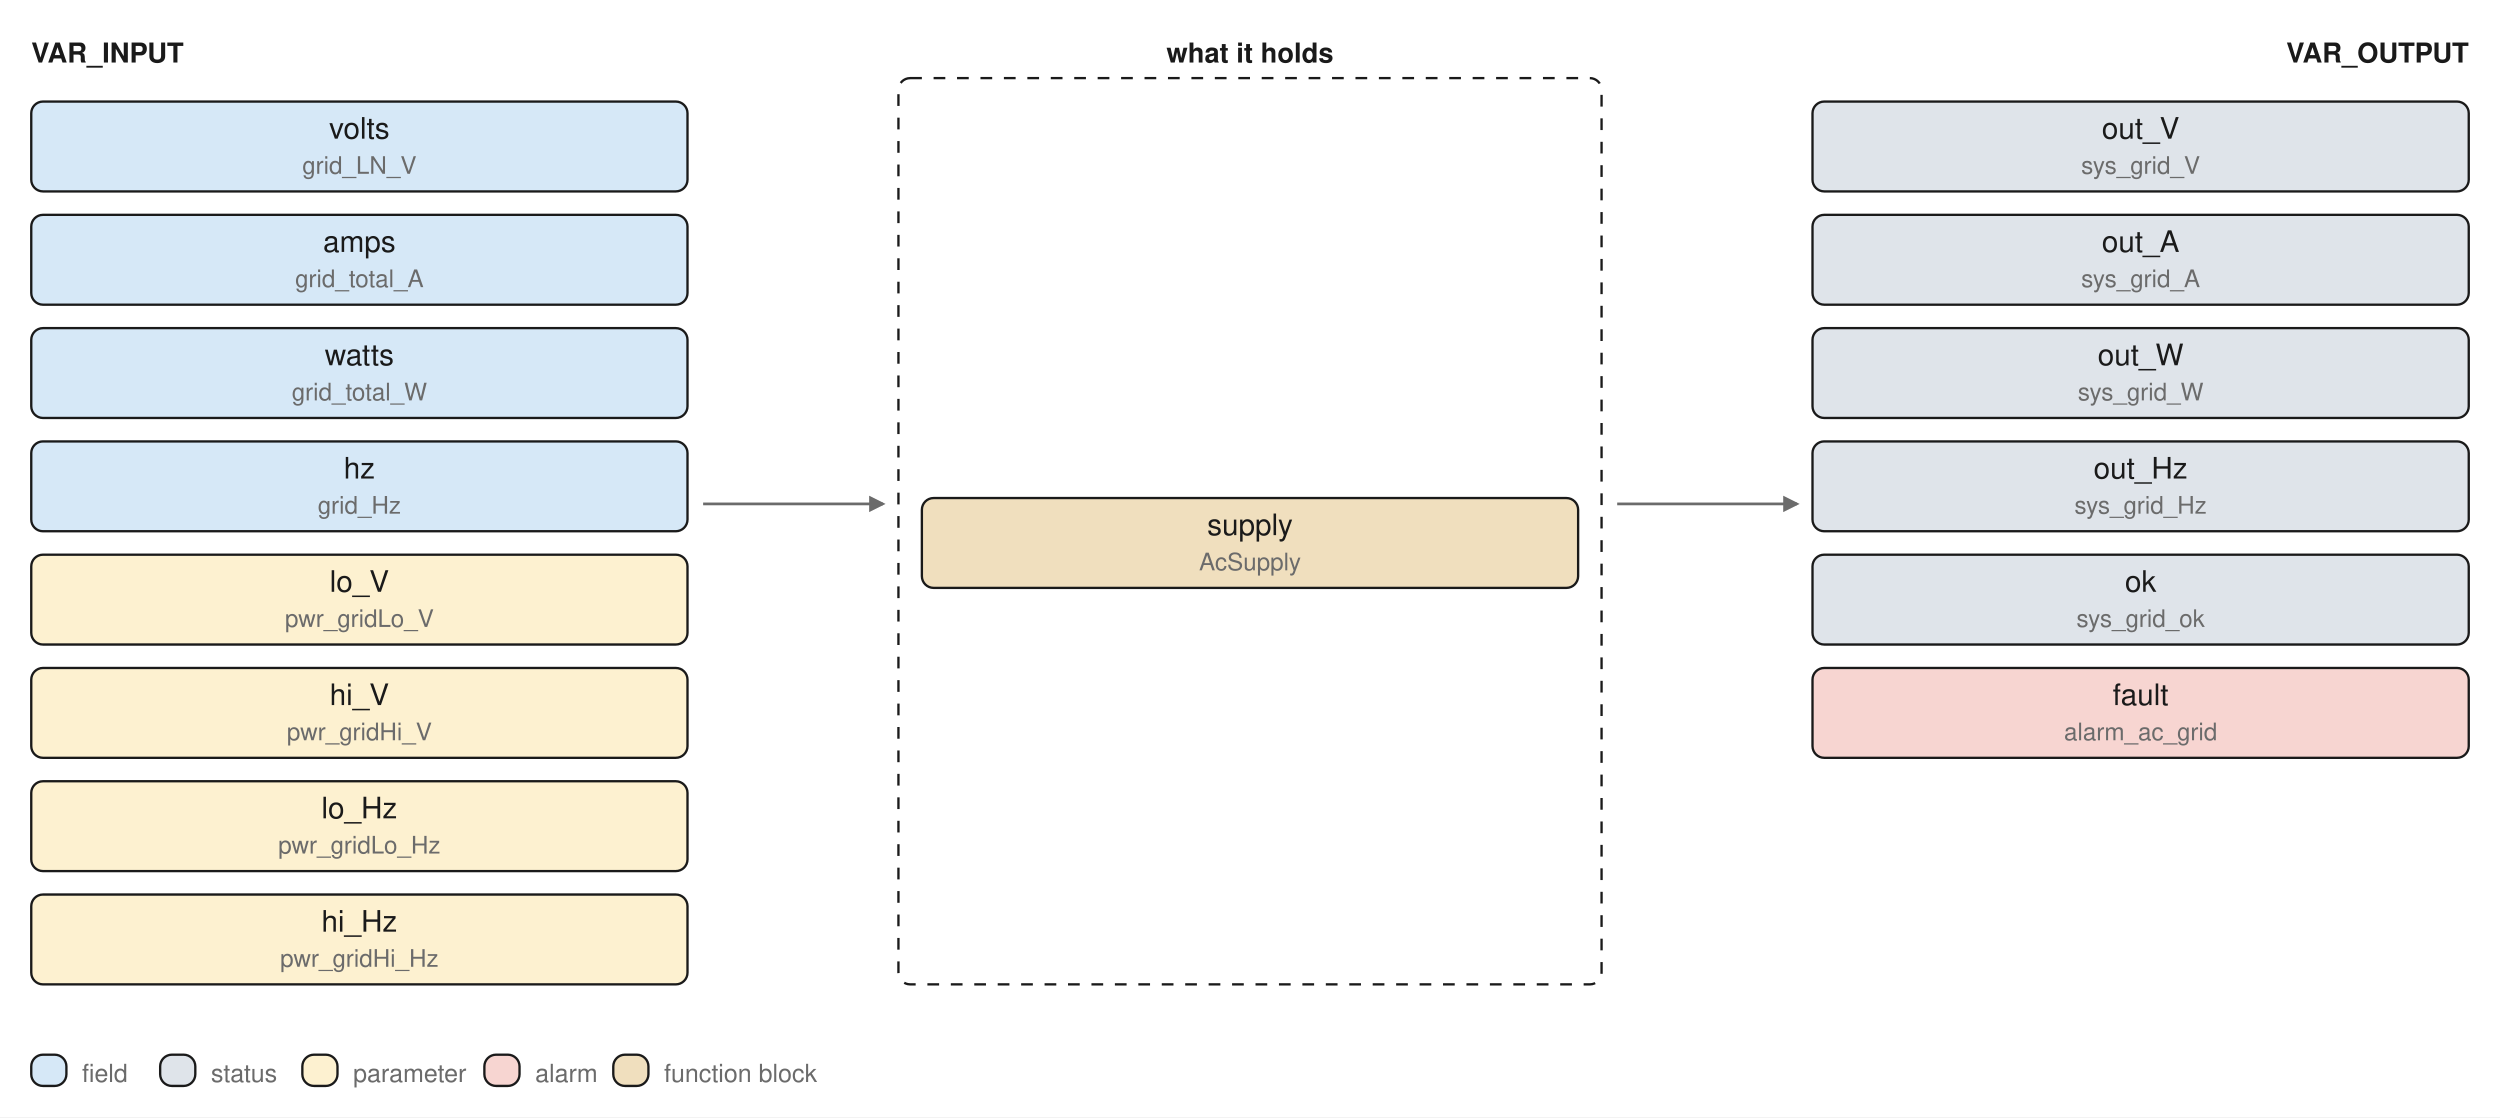
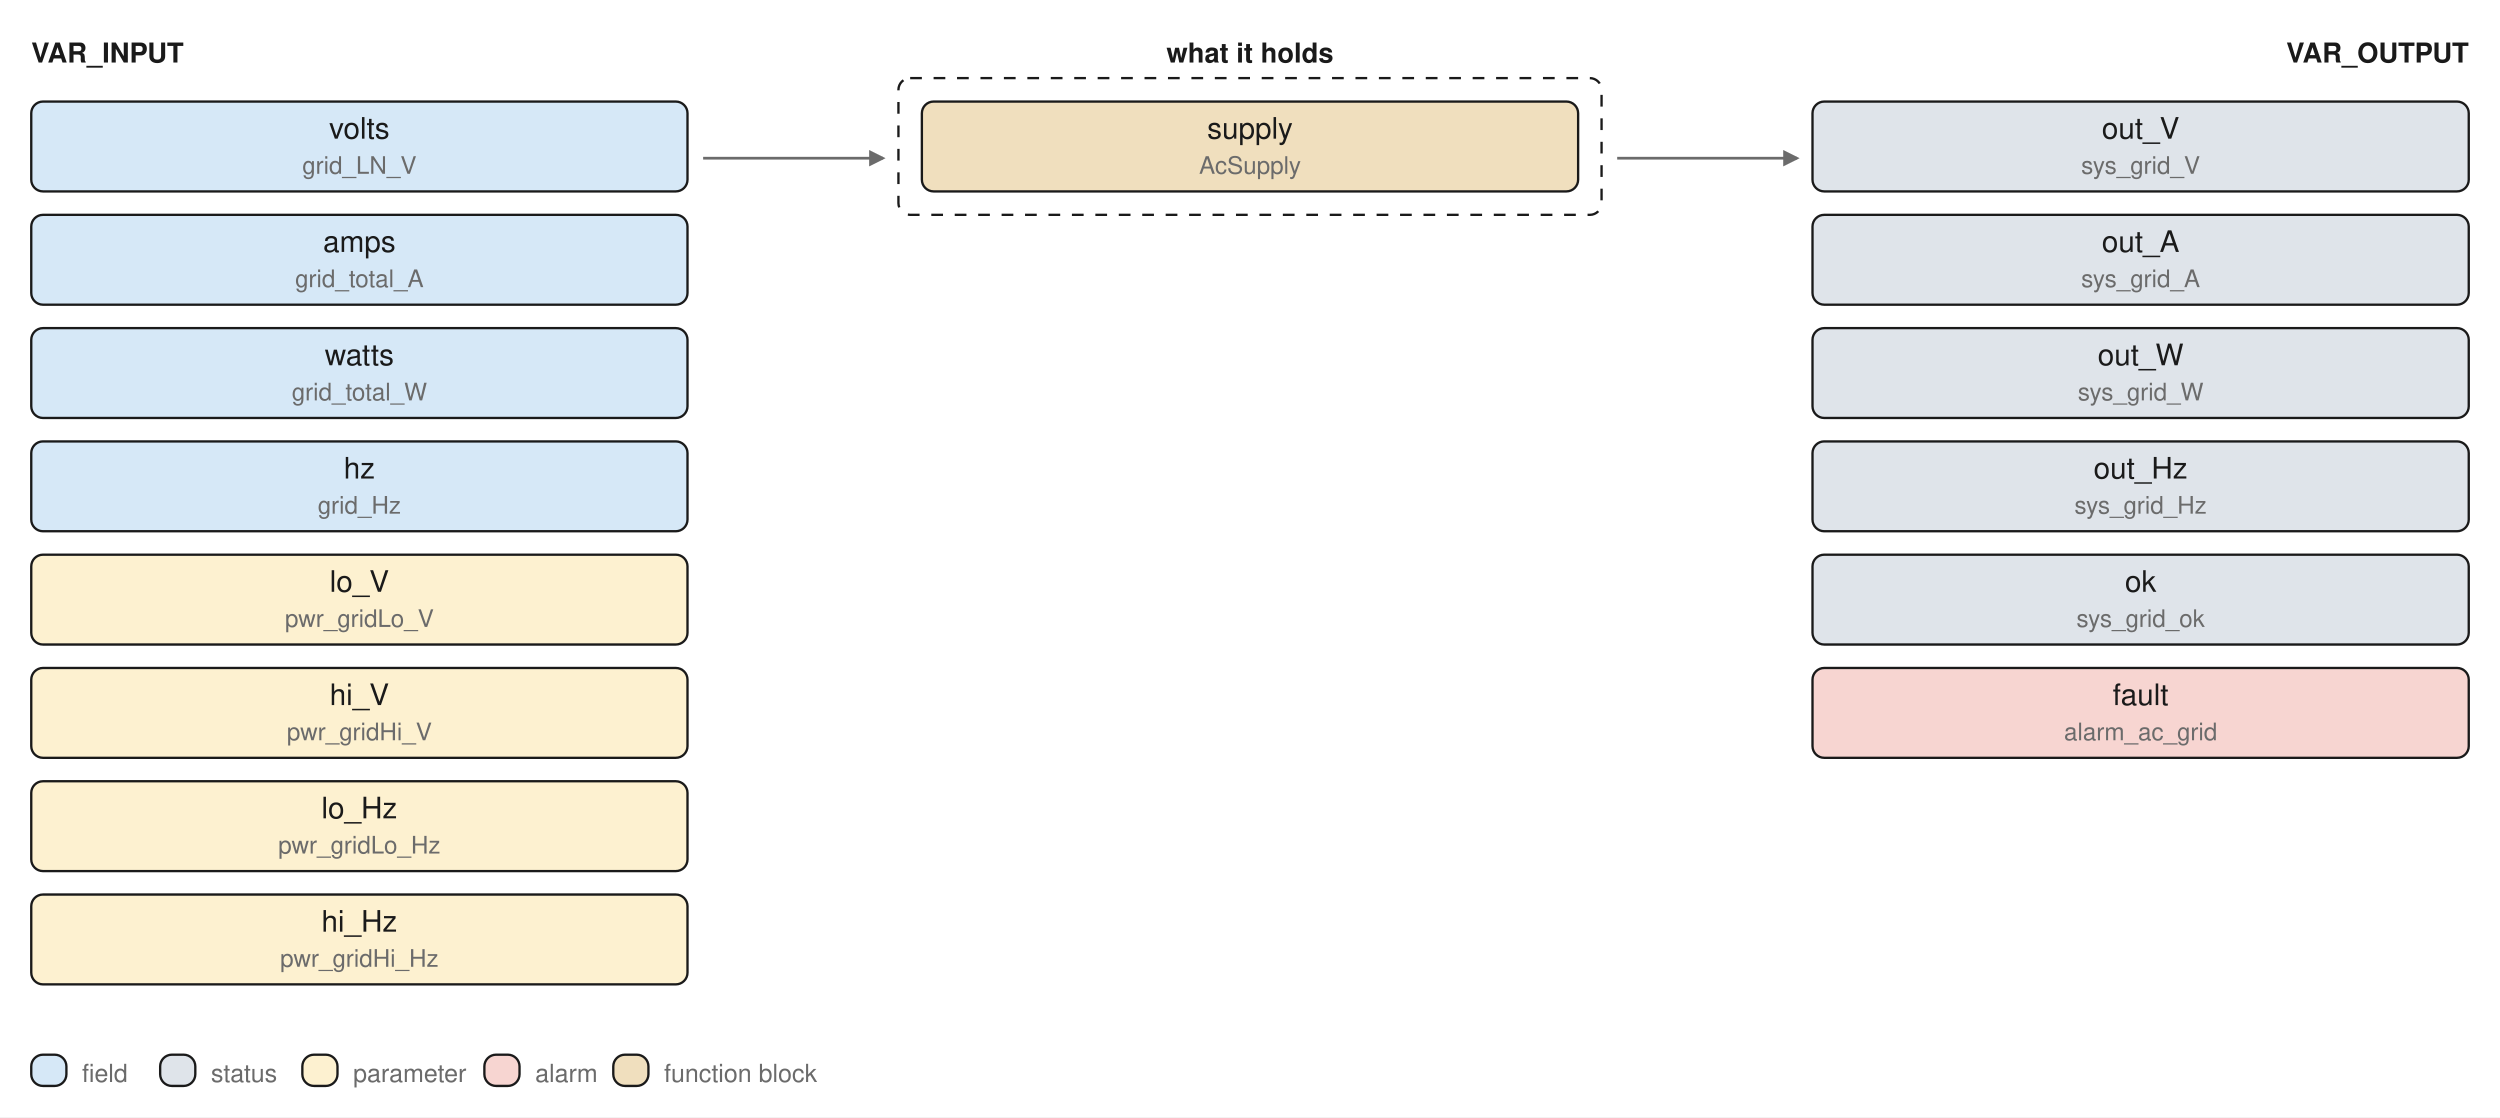
- <svg xmlns="http://www.w3.org/2000/svg" width="640" height="286" viewBox="0 0 640 286" style="max-width:100%;height:auto" content="&lt;mxfile host=&quot;app.diagrams.net&quot; type=&quot;device&quot;&gt;&lt;diagram id=&quot;ac_grid_watch&quot; name=&quot;ac_grid_watch&quot;&gt;&lt;mxGraphModel dx=&quot;640&quot; dy=&quot;286&quot; grid=&quot;0&quot; gridSize=&quot;10&quot; guides=&quot;1&quot; tooltips=&quot;1&quot; connect=&quot;1&quot; arrows=&quot;1&quot; fold=&quot;1&quot; page=&quot;1&quot; pageScale=&quot;1&quot; pageWidth=&quot;640&quot; pageHeight=&quot;286&quot; math=&quot;0&quot; shadow=&quot;0&quot;&gt;&lt;root&gt;&lt;mxCell id=&quot;0&quot;/&gt;&lt;mxCell id=&quot;1&quot; parent=&quot;0&quot;/&gt;&lt;mxCell id=&quot;n2&quot; value=&quot;VAR_INPUT&quot; style=&quot;text;html=1;fontSize=7;fontColor=#1a1a1a;align=left;fontStyle=1&quot; vertex=&quot;1&quot; parent=&quot;1&quot;&gt;&lt;mxGeometry x=&quot;8&quot; y=&quot;9&quot; width=&quot;45&quot; height=&quot;11&quot; as=&quot;geometry&quot;/&gt;&lt;/mxCell&gt;&lt;mxCell id=&quot;n3&quot; value=&quot;what it holds&quot; style=&quot;text;html=1;fontSize=7;fontColor=#1a1a1a;align=center;fontStyle=1&quot; vertex=&quot;1&quot; parent=&quot;1&quot;&gt;&lt;mxGeometry x=&quot;320.0&quot; y=&quot;9&quot; width=&quot;65&quot; height=&quot;11&quot; as=&quot;geometry&quot;/&gt;&lt;/mxCell&gt;&lt;mxCell id=&quot;n4&quot; value=&quot;VAR_OUTPUT&quot; style=&quot;text;html=1;fontSize=7;fontColor=#1a1a1a;align=left;fontStyle=1&quot; vertex=&quot;1&quot; parent=&quot;1&quot;&gt;&lt;mxGeometry x=&quot;632&quot; y=&quot;9&quot; width=&quot;50&quot; height=&quot;11&quot; as=&quot;geometry&quot;/&gt;&lt;/mxCell&gt;&lt;mxCell id=&quot;n5&quot; value=&quot;volts&quot; style=&quot;rounded=1;fillColor=#d6e8f7;strokeColor=#1a1a1a;whiteSpace=wrap;html=1;fontSize=8&quot; vertex=&quot;1&quot; parent=&quot;1&quot;&gt;&lt;mxGeometry x=&quot;8&quot; y=&quot;26&quot; width=&quot;168&quot; height=&quot;23&quot; as=&quot;geometry&quot;/&gt;&lt;/mxCell&gt;&lt;mxCell id=&quot;n6&quot; value=&quot;amps&quot; style=&quot;rounded=1;fillColor=#d6e8f7;strokeColor=#1a1a1a;whiteSpace=wrap;html=1;fontSize=8&quot; vertex=&quot;1&quot; parent=&quot;1&quot;&gt;&lt;mxGeometry x=&quot;8&quot; y=&quot;55&quot; width=&quot;168&quot; height=&quot;23&quot; as=&quot;geometry&quot;/&gt;&lt;/mxCell&gt;&lt;mxCell id=&quot;n7&quot; value=&quot;watts&quot; style=&quot;rounded=1;fillColor=#d6e8f7;strokeColor=#1a1a1a;whiteSpace=wrap;html=1;fontSize=8&quot; vertex=&quot;1&quot; parent=&quot;1&quot;&gt;&lt;mxGeometry x=&quot;8&quot; y=&quot;84&quot; width=&quot;168&quot; height=&quot;23&quot; as=&quot;geometry&quot;/&gt;&lt;/mxCell&gt;&lt;mxCell id=&quot;n8&quot; value=&quot;hz&quot; style=&quot;rounded=1;fillColor=#d6e8f7;strokeColor=#1a1a1a;whiteSpace=wrap;html=1;fontSize=8&quot; vertex=&quot;1&quot; parent=&quot;1&quot;&gt;&lt;mxGeometry x=&quot;8&quot; y=&quot;113&quot; width=&quot;168&quot; height=&quot;23&quot; as=&quot;geometry&quot;/&gt;&lt;/mxCell&gt;&lt;mxCell id=&quot;n9&quot; value=&quot;lo_V&quot; style=&quot;rounded=1;fillColor=#fdf1d0;strokeColor=#1a1a1a;whiteSpace=wrap;html=1;fontSize=8&quot; vertex=&quot;1&quot; parent=&quot;1&quot;&gt;&lt;mxGeometry x=&quot;8&quot; y=&quot;142&quot; width=&quot;168&quot; height=&quot;23&quot; as=&quot;geometry&quot;/&gt;&lt;/mxCell&gt;&lt;mxCell id=&quot;n10&quot; value=&quot;hi_V&quot; style=&quot;rounded=1;fillColor=#fdf1d0;strokeColor=#1a1a1a;whiteSpace=wrap;html=1;fontSize=8&quot; vertex=&quot;1&quot; parent=&quot;1&quot;&gt;&lt;mxGeometry x=&quot;8&quot; y=&quot;171&quot; width=&quot;168&quot; height=&quot;23&quot; as=&quot;geometry&quot;/&gt;&lt;/mxCell&gt;&lt;mxCell id=&quot;n11&quot; value=&quot;lo_Hz&quot; style=&quot;rounded=1;fillColor=#fdf1d0;strokeColor=#1a1a1a;whiteSpace=wrap;html=1;fontSize=8&quot; vertex=&quot;1&quot; parent=&quot;1&quot;&gt;&lt;mxGeometry x=&quot;8&quot; y=&quot;200&quot; width=&quot;168&quot; height=&quot;23&quot; as=&quot;geometry&quot;/&gt;&lt;/mxCell&gt;&lt;mxCell id=&quot;n12&quot; value=&quot;hi_Hz&quot; style=&quot;rounded=1;fillColor=#fdf1d0;strokeColor=#1a1a1a;whiteSpace=wrap;html=1;fontSize=8&quot; vertex=&quot;1&quot; parent=&quot;1&quot;&gt;&lt;mxGeometry x=&quot;8&quot; y=&quot;229&quot; width=&quot;168&quot; height=&quot;23&quot; as=&quot;geometry&quot;/&gt;&lt;/mxCell&gt;&lt;mxCell id=&quot;n13&quot; value=&quot;out_V&quot; style=&quot;rounded=1;fillColor=#dfe4ea;strokeColor=#1a1a1a;whiteSpace=wrap;html=1;fontSize=8&quot; vertex=&quot;1&quot; parent=&quot;1&quot;&gt;&lt;mxGeometry x=&quot;464&quot; y=&quot;26&quot; width=&quot;168&quot; height=&quot;23&quot; as=&quot;geometry&quot;/&gt;&lt;/mxCell&gt;&lt;mxCell id=&quot;n14&quot; value=&quot;out_A&quot; style=&quot;rounded=1;fillColor=#dfe4ea;strokeColor=#1a1a1a;whiteSpace=wrap;html=1;fontSize=8&quot; vertex=&quot;1&quot; parent=&quot;1&quot;&gt;&lt;mxGeometry x=&quot;464&quot; y=&quot;55&quot; width=&quot;168&quot; height=&quot;23&quot; as=&quot;geometry&quot;/&gt;&lt;/mxCell&gt;&lt;mxCell id=&quot;n15&quot; value=&quot;out_W&quot; style=&quot;rounded=1;fillColor=#dfe4ea;strokeColor=#1a1a1a;whiteSpace=wrap;html=1;fontSize=8&quot; vertex=&quot;1&quot; parent=&quot;1&quot;&gt;&lt;mxGeometry x=&quot;464&quot; y=&quot;84&quot; width=&quot;168&quot; height=&quot;23&quot; as=&quot;geometry&quot;/&gt;&lt;/mxCell&gt;&lt;mxCell id=&quot;n16&quot; value=&quot;out_Hz&quot; style=&quot;rounded=1;fillColor=#dfe4ea;strokeColor=#1a1a1a;whiteSpace=wrap;html=1;fontSize=8&quot; vertex=&quot;1&quot; parent=&quot;1&quot;&gt;&lt;mxGeometry x=&quot;464&quot; y=&quot;113&quot; width=&quot;168&quot; height=&quot;23&quot; as=&quot;geometry&quot;/&gt;&lt;/mxCell&gt;&lt;mxCell id=&quot;n17&quot; value=&quot;ok&quot; style=&quot;rounded=1;fillColor=#dfe4ea;strokeColor=#1a1a1a;whiteSpace=wrap;html=1;fontSize=8&quot; vertex=&quot;1&quot; parent=&quot;1&quot;&gt;&lt;mxGeometry x=&quot;464&quot; y=&quot;142&quot; width=&quot;168&quot; height=&quot;23&quot; as=&quot;geometry&quot;/&gt;&lt;/mxCell&gt;&lt;mxCell id=&quot;n18&quot; value=&quot;fault&quot; style=&quot;rounded=1;fillColor=#f7d5d1;strokeColor=#1a1a1a;whiteSpace=wrap;html=1;fontSize=8&quot; vertex=&quot;1&quot; parent=&quot;1&quot;&gt;&lt;mxGeometry x=&quot;464&quot; y=&quot;171&quot; width=&quot;168&quot; height=&quot;23&quot; as=&quot;geometry&quot;/&gt;&lt;/mxCell&gt;&lt;mxCell id=&quot;n19&quot; value=&quot;&quot; style=&quot;rounded=1;fillColor=#ffffff;strokeColor=#1a1a1a;whiteSpace=wrap;html=1;fontSize=8;dashed=1&quot; vertex=&quot;1&quot; parent=&quot;1&quot;&gt;&lt;mxGeometry x=&quot;230&quot; y=&quot;20&quot; width=&quot;180&quot; height=&quot;232&quot; as=&quot;geometry&quot;/&gt;&lt;/mxCell&gt;&lt;mxCell id=&quot;n20&quot; value=&quot;supply&quot; style=&quot;rounded=1;fillColor=#f0dfbe;strokeColor=#1a1a1a;whiteSpace=wrap;html=1;fontSize=8&quot; vertex=&quot;1&quot; parent=&quot;1&quot;&gt;&lt;mxGeometry x=&quot;236&quot; y=&quot;127.5&quot; width=&quot;168&quot; height=&quot;23&quot; as=&quot;geometry&quot;/&gt;&lt;/mxCell&gt;&lt;mxCell id=&quot;e21&quot; value=&quot;&quot; style=&quot;edgeStyle=none;html=1;strokeColor=#6b6b6b;endArrow=block&quot; edge=&quot;1&quot; parent=&quot;1&quot;&gt;&lt;mxGeometry relative=&quot;1&quot; as=&quot;geometry&quot;&gt;&lt;mxPoint x=&quot;180&quot; y=&quot;129.0&quot; as=&quot;sourcePoint&quot;/&gt;&lt;mxPoint x=&quot;226&quot; y=&quot;129.0&quot; as=&quot;targetPoint&quot;/&gt;&lt;/mxGeometry&gt;&lt;/mxCell&gt;&lt;mxCell id=&quot;e22&quot; value=&quot;&quot; style=&quot;edgeStyle=none;html=1;strokeColor=#6b6b6b;endArrow=block&quot; edge=&quot;1&quot; parent=&quot;1&quot;&gt;&lt;mxGeometry relative=&quot;1&quot; as=&quot;geometry&quot;&gt;&lt;mxPoint x=&quot;414&quot; y=&quot;129.0&quot; as=&quot;sourcePoint&quot;/&gt;&lt;mxPoint x=&quot;460&quot; y=&quot;129.0&quot; as=&quot;targetPoint&quot;/&gt;&lt;/mxGeometry&gt;&lt;/mxCell&gt;&lt;mxCell id=&quot;n23&quot; value=&quot;&quot; style=&quot;rounded=1;fillColor=#d6e8f7;strokeColor=#1a1a1a;whiteSpace=wrap;html=1;fontSize=8&quot; vertex=&quot;1&quot; parent=&quot;1&quot;&gt;&lt;mxGeometry x=&quot;8&quot; y=&quot;270&quot; width=&quot;9&quot; height=&quot;8&quot; as=&quot;geometry&quot;/&gt;&lt;/mxCell&gt;&lt;mxCell id=&quot;n24&quot; value=&quot;field&quot; style=&quot;text;html=1;fontSize=6;fontColor=#6b6b6b;align=left&quot; vertex=&quot;1&quot; parent=&quot;1&quot;&gt;&lt;mxGeometry x=&quot;21&quot; y=&quot;270.6&quot; width=&quot;40&quot; height=&quot;10.4&quot; as=&quot;geometry&quot;/&gt;&lt;/mxCell&gt;&lt;mxCell id=&quot;n25&quot; value=&quot;&quot; style=&quot;rounded=1;fillColor=#dfe4ea;strokeColor=#1a1a1a;whiteSpace=wrap;html=1;fontSize=8&quot; vertex=&quot;1&quot; parent=&quot;1&quot;&gt;&lt;mxGeometry x=&quot;41.0&quot; y=&quot;270&quot; width=&quot;9&quot; height=&quot;8&quot; as=&quot;geometry&quot;/&gt;&lt;/mxCell&gt;&lt;mxCell id=&quot;n26&quot; value=&quot;status&quot; style=&quot;text;html=1;fontSize=6;fontColor=#6b6b6b;align=left&quot; vertex=&quot;1&quot; parent=&quot;1&quot;&gt;&lt;mxGeometry x=&quot;54.0&quot; y=&quot;270.6&quot; width=&quot;40&quot; height=&quot;10.4&quot; as=&quot;geometry&quot;/&gt;&lt;/mxCell&gt;&lt;mxCell id=&quot;n27&quot; value=&quot;&quot; style=&quot;rounded=1;fillColor=#fdf1d0;strokeColor=#1a1a1a;whiteSpace=wrap;html=1;fontSize=8&quot; vertex=&quot;1&quot; parent=&quot;1&quot;&gt;&lt;mxGeometry x=&quot;77.4&quot; y=&quot;270&quot; width=&quot;9&quot; height=&quot;8&quot; as=&quot;geometry&quot;/&gt;&lt;/mxCell&gt;&lt;mxCell id=&quot;n28&quot; value=&quot;parameter&quot; style=&quot;text;html=1;fontSize=6;fontColor=#6b6b6b;align=left&quot; vertex=&quot;1&quot; parent=&quot;1&quot;&gt;&lt;mxGeometry x=&quot;90.4&quot; y=&quot;270.6&quot; width=&quot;45&quot; height=&quot;10.4&quot; as=&quot;geometry&quot;/&gt;&lt;/mxCell&gt;&lt;mxCell id=&quot;n29&quot; value=&quot;&quot; style=&quot;rounded=1;fillColor=#f7d5d1;strokeColor=#1a1a1a;whiteSpace=wrap;html=1;fontSize=8&quot; vertex=&quot;1&quot; parent=&quot;1&quot;&gt;&lt;mxGeometry x=&quot;124.0&quot; y=&quot;270&quot; width=&quot;9&quot; height=&quot;8&quot; as=&quot;geometry&quot;/&gt;&lt;/mxCell&gt;&lt;mxCell id=&quot;n30&quot; value=&quot;alarm&quot; style=&quot;text;html=1;fontSize=6;fontColor=#6b6b6b;align=left&quot; vertex=&quot;1&quot; parent=&quot;1&quot;&gt;&lt;mxGeometry x=&quot;137.0&quot; y=&quot;270.6&quot; width=&quot;40&quot; height=&quot;10.4&quot; as=&quot;geometry&quot;/&gt;&lt;/mxCell&gt;&lt;mxCell id=&quot;n31&quot; value=&quot;&quot; style=&quot;rounded=1;fillColor=#f0dfbe;strokeColor=#1a1a1a;whiteSpace=wrap;html=1;fontSize=8&quot; vertex=&quot;1&quot; parent=&quot;1&quot;&gt;&lt;mxGeometry x=&quot;157.0&quot; y=&quot;270&quot; width=&quot;9&quot; height=&quot;8&quot; as=&quot;geometry&quot;/&gt;&lt;/mxCell&gt;&lt;mxCell id=&quot;n32&quot; value=&quot;function block&quot; style=&quot;text;html=1;fontSize=6;fontColor=#6b6b6b;align=left&quot; vertex=&quot;1&quot; parent=&quot;1&quot;&gt;&lt;mxGeometry x=&quot;170.0&quot; y=&quot;270.6&quot; width=&quot;70&quot; height=&quot;10.4&quot; as=&quot;geometry&quot;/&gt;&lt;/mxCell&gt;&lt;/root&gt;&lt;/mxGraphModel&gt;&lt;/diagram&gt;&lt;/mxfile&gt;">
+ <svg xmlns="http://www.w3.org/2000/svg" width="640" height="286" viewBox="0 0 640 286" style="max-width:100%;height:auto" content="&lt;mxfile host=&quot;app.diagrams.net&quot; type=&quot;device&quot;&gt;&lt;diagram id=&quot;ac_grid_watch&quot; name=&quot;ac_grid_watch&quot;&gt;&lt;mxGraphModel dx=&quot;640&quot; dy=&quot;286&quot; grid=&quot;0&quot; gridSize=&quot;10&quot; guides=&quot;1&quot; tooltips=&quot;1&quot; connect=&quot;1&quot; arrows=&quot;1&quot; fold=&quot;1&quot; page=&quot;1&quot; pageScale=&quot;1&quot; pageWidth=&quot;640&quot; pageHeight=&quot;286&quot; math=&quot;0&quot; shadow=&quot;0&quot;&gt;&lt;root&gt;&lt;mxCell id=&quot;0&quot;/&gt;&lt;mxCell id=&quot;1&quot; parent=&quot;0&quot;/&gt;&lt;mxCell id=&quot;n2&quot; value=&quot;VAR_INPUT&quot; style=&quot;text;html=1;fontSize=7;fontColor=#1a1a1a;align=left;fontStyle=1&quot; vertex=&quot;1&quot; parent=&quot;1&quot;&gt;&lt;mxGeometry x=&quot;8&quot; y=&quot;9&quot; width=&quot;45&quot; height=&quot;11&quot; as=&quot;geometry&quot;/&gt;&lt;/mxCell&gt;&lt;mxCell id=&quot;n3&quot; value=&quot;what it holds&quot; style=&quot;text;html=1;fontSize=7;fontColor=#1a1a1a;align=center;fontStyle=1&quot; vertex=&quot;1&quot; parent=&quot;1&quot;&gt;&lt;mxGeometry x=&quot;320.0&quot; y=&quot;9&quot; width=&quot;65&quot; height=&quot;11&quot; as=&quot;geometry&quot;/&gt;&lt;/mxCell&gt;&lt;mxCell id=&quot;n4&quot; value=&quot;VAR_OUTPUT&quot; style=&quot;text;html=1;fontSize=7;fontColor=#1a1a1a;align=left;fontStyle=1&quot; vertex=&quot;1&quot; parent=&quot;1&quot;&gt;&lt;mxGeometry x=&quot;632&quot; y=&quot;9&quot; width=&quot;50&quot; height=&quot;11&quot; as=&quot;geometry&quot;/&gt;&lt;/mxCell&gt;&lt;mxCell id=&quot;n5&quot; value=&quot;volts&quot; style=&quot;rounded=1;fillColor=#d6e8f7;strokeColor=#1a1a1a;whiteSpace=wrap;html=1;fontSize=8&quot; vertex=&quot;1&quot; parent=&quot;1&quot;&gt;&lt;mxGeometry x=&quot;8&quot; y=&quot;26&quot; width=&quot;168&quot; height=&quot;23&quot; as=&quot;geometry&quot;/&gt;&lt;/mxCell&gt;&lt;mxCell id=&quot;n6&quot; value=&quot;amps&quot; style=&quot;rounded=1;fillColor=#d6e8f7;strokeColor=#1a1a1a;whiteSpace=wrap;html=1;fontSize=8&quot; vertex=&quot;1&quot; parent=&quot;1&quot;&gt;&lt;mxGeometry x=&quot;8&quot; y=&quot;55&quot; width=&quot;168&quot; height=&quot;23&quot; as=&quot;geometry&quot;/&gt;&lt;/mxCell&gt;&lt;mxCell id=&quot;n7&quot; value=&quot;watts&quot; style=&quot;rounded=1;fillColor=#d6e8f7;strokeColor=#1a1a1a;whiteSpace=wrap;html=1;fontSize=8&quot; vertex=&quot;1&quot; parent=&quot;1&quot;&gt;&lt;mxGeometry x=&quot;8&quot; y=&quot;84&quot; width=&quot;168&quot; height=&quot;23&quot; as=&quot;geometry&quot;/&gt;&lt;/mxCell&gt;&lt;mxCell id=&quot;n8&quot; value=&quot;hz&quot; style=&quot;rounded=1;fillColor=#d6e8f7;strokeColor=#1a1a1a;whiteSpace=wrap;html=1;fontSize=8&quot; vertex=&quot;1&quot; parent=&quot;1&quot;&gt;&lt;mxGeometry x=&quot;8&quot; y=&quot;113&quot; width=&quot;168&quot; height=&quot;23&quot; as=&quot;geometry&quot;/&gt;&lt;/mxCell&gt;&lt;mxCell id=&quot;n9&quot; value=&quot;lo_V&quot; style=&quot;rounded=1;fillColor=#fdf1d0;strokeColor=#1a1a1a;whiteSpace=wrap;html=1;fontSize=8&quot; vertex=&quot;1&quot; parent=&quot;1&quot;&gt;&lt;mxGeometry x=&quot;8&quot; y=&quot;142&quot; width=&quot;168&quot; height=&quot;23&quot; as=&quot;geometry&quot;/&gt;&lt;/mxCell&gt;&lt;mxCell id=&quot;n10&quot; value=&quot;hi_V&quot; style=&quot;rounded=1;fillColor=#fdf1d0;strokeColor=#1a1a1a;whiteSpace=wrap;html=1;fontSize=8&quot; vertex=&quot;1&quot; parent=&quot;1&quot;&gt;&lt;mxGeometry x=&quot;8&quot; y=&quot;171&quot; width=&quot;168&quot; height=&quot;23&quot; as=&quot;geometry&quot;/&gt;&lt;/mxCell&gt;&lt;mxCell id=&quot;n11&quot; value=&quot;lo_Hz&quot; style=&quot;rounded=1;fillColor=#fdf1d0;strokeColor=#1a1a1a;whiteSpace=wrap;html=1;fontSize=8&quot; vertex=&quot;1&quot; parent=&quot;1&quot;&gt;&lt;mxGeometry x=&quot;8&quot; y=&quot;200&quot; width=&quot;168&quot; height=&quot;23&quot; as=&quot;geometry&quot;/&gt;&lt;/mxCell&gt;&lt;mxCell id=&quot;n12&quot; value=&quot;hi_Hz&quot; style=&quot;rounded=1;fillColor=#fdf1d0;strokeColor=#1a1a1a;whiteSpace=wrap;html=1;fontSize=8&quot; vertex=&quot;1&quot; parent=&quot;1&quot;&gt;&lt;mxGeometry x=&quot;8&quot; y=&quot;229&quot; width=&quot;168&quot; height=&quot;23&quot; as=&quot;geometry&quot;/&gt;&lt;/mxCell&gt;&lt;mxCell id=&quot;n13&quot; value=&quot;out_V&quot; style=&quot;rounded=1;fillColor=#dfe4ea;strokeColor=#1a1a1a;whiteSpace=wrap;html=1;fontSize=8&quot; vertex=&quot;1&quot; parent=&quot;1&quot;&gt;&lt;mxGeometry x=&quot;464&quot; y=&quot;26&quot; width=&quot;168&quot; height=&quot;23&quot; as=&quot;geometry&quot;/&gt;&lt;/mxCell&gt;&lt;mxCell id=&quot;n14&quot; value=&quot;out_A&quot; style=&quot;rounded=1;fillColor=#dfe4ea;strokeColor=#1a1a1a;whiteSpace=wrap;html=1;fontSize=8&quot; vertex=&quot;1&quot; parent=&quot;1&quot;&gt;&lt;mxGeometry x=&quot;464&quot; y=&quot;55&quot; width=&quot;168&quot; height=&quot;23&quot; as=&quot;geometry&quot;/&gt;&lt;/mxCell&gt;&lt;mxCell id=&quot;n15&quot; value=&quot;out_W&quot; style=&quot;rounded=1;fillColor=#dfe4ea;strokeColor=#1a1a1a;whiteSpace=wrap;html=1;fontSize=8&quot; vertex=&quot;1&quot; parent=&quot;1&quot;&gt;&lt;mxGeometry x=&quot;464&quot; y=&quot;84&quot; width=&quot;168&quot; height=&quot;23&quot; as=&quot;geometry&quot;/&gt;&lt;/mxCell&gt;&lt;mxCell id=&quot;n16&quot; value=&quot;out_Hz&quot; style=&quot;rounded=1;fillColor=#dfe4ea;strokeColor=#1a1a1a;whiteSpace=wrap;html=1;fontSize=8&quot; vertex=&quot;1&quot; parent=&quot;1&quot;&gt;&lt;mxGeometry x=&quot;464&quot; y=&quot;113&quot; width=&quot;168&quot; height=&quot;23&quot; as=&quot;geometry&quot;/&gt;&lt;/mxCell&gt;&lt;mxCell id=&quot;n17&quot; value=&quot;ok&quot; style=&quot;rounded=1;fillColor=#dfe4ea;strokeColor=#1a1a1a;whiteSpace=wrap;html=1;fontSize=8&quot; vertex=&quot;1&quot; parent=&quot;1&quot;&gt;&lt;mxGeometry x=&quot;464&quot; y=&quot;142&quot; width=&quot;168&quot; height=&quot;23&quot; as=&quot;geometry&quot;/&gt;&lt;/mxCell&gt;&lt;mxCell id=&quot;n18&quot; value=&quot;fault&quot; style=&quot;rounded=1;fillColor=#f7d5d1;strokeColor=#1a1a1a;whiteSpace=wrap;html=1;fontSize=8&quot; vertex=&quot;1&quot; parent=&quot;1&quot;&gt;&lt;mxGeometry x=&quot;464&quot; y=&quot;171&quot; width=&quot;168&quot; height=&quot;23&quot; as=&quot;geometry&quot;/&gt;&lt;/mxCell&gt;&lt;mxCell id=&quot;n19&quot; value=&quot;&quot; style=&quot;rounded=1;fillColor=#ffffff;strokeColor=#1a1a1a;whiteSpace=wrap;html=1;fontSize=8;dashed=1&quot; vertex=&quot;1&quot; parent=&quot;1&quot;&gt;&lt;mxGeometry x=&quot;230&quot; y=&quot;20&quot; width=&quot;180&quot; height=&quot;35&quot; as=&quot;geometry&quot;/&gt;&lt;/mxCell&gt;&lt;mxCell id=&quot;n20&quot; value=&quot;supply&quot; style=&quot;rounded=1;fillColor=#f0dfbe;strokeColor=#1a1a1a;whiteSpace=wrap;html=1;fontSize=8&quot; vertex=&quot;1&quot; parent=&quot;1&quot;&gt;&lt;mxGeometry x=&quot;236&quot; y=&quot;26&quot; width=&quot;168&quot; height=&quot;23&quot; as=&quot;geometry&quot;/&gt;&lt;/mxCell&gt;&lt;mxCell id=&quot;e21&quot; value=&quot;&quot; style=&quot;edgeStyle=none;html=1;strokeColor=#6b6b6b;endArrow=block&quot; edge=&quot;1&quot; parent=&quot;1&quot;&gt;&lt;mxGeometry relative=&quot;1&quot; as=&quot;geometry&quot;&gt;&lt;mxPoint x=&quot;180&quot; y=&quot;40.5&quot; as=&quot;sourcePoint&quot;/&gt;&lt;mxPoint x=&quot;226&quot; y=&quot;40.5&quot; as=&quot;targetPoint&quot;/&gt;&lt;/mxGeometry&gt;&lt;/mxCell&gt;&lt;mxCell id=&quot;e22&quot; value=&quot;&quot; style=&quot;edgeStyle=none;html=1;strokeColor=#6b6b6b;endArrow=block&quot; edge=&quot;1&quot; parent=&quot;1&quot;&gt;&lt;mxGeometry relative=&quot;1&quot; as=&quot;geometry&quot;&gt;&lt;mxPoint x=&quot;414&quot; y=&quot;40.5&quot; as=&quot;sourcePoint&quot;/&gt;&lt;mxPoint x=&quot;460&quot; y=&quot;40.5&quot; as=&quot;targetPoint&quot;/&gt;&lt;/mxGeometry&gt;&lt;/mxCell&gt;&lt;mxCell id=&quot;n23&quot; value=&quot;&quot; style=&quot;rounded=1;fillColor=#d6e8f7;strokeColor=#1a1a1a;whiteSpace=wrap;html=1;fontSize=8&quot; vertex=&quot;1&quot; parent=&quot;1&quot;&gt;&lt;mxGeometry x=&quot;8&quot; y=&quot;270&quot; width=&quot;9&quot; height=&quot;8&quot; as=&quot;geometry&quot;/&gt;&lt;/mxCell&gt;&lt;mxCell id=&quot;n24&quot; value=&quot;field&quot; style=&quot;text;html=1;fontSize=6;fontColor=#6b6b6b;align=left&quot; vertex=&quot;1&quot; parent=&quot;1&quot;&gt;&lt;mxGeometry x=&quot;21&quot; y=&quot;270.6&quot; width=&quot;40&quot; height=&quot;10.4&quot; as=&quot;geometry&quot;/&gt;&lt;/mxCell&gt;&lt;mxCell id=&quot;n25&quot; value=&quot;&quot; style=&quot;rounded=1;fillColor=#dfe4ea;strokeColor=#1a1a1a;whiteSpace=wrap;html=1;fontSize=8&quot; vertex=&quot;1&quot; parent=&quot;1&quot;&gt;&lt;mxGeometry x=&quot;41.0&quot; y=&quot;270&quot; width=&quot;9&quot; height=&quot;8&quot; as=&quot;geometry&quot;/&gt;&lt;/mxCell&gt;&lt;mxCell id=&quot;n26&quot; value=&quot;status&quot; style=&quot;text;html=1;fontSize=6;fontColor=#6b6b6b;align=left&quot; vertex=&quot;1&quot; parent=&quot;1&quot;&gt;&lt;mxGeometry x=&quot;54.0&quot; y=&quot;270.6&quot; width=&quot;40&quot; height=&quot;10.4&quot; as=&quot;geometry&quot;/&gt;&lt;/mxCell&gt;&lt;mxCell id=&quot;n27&quot; value=&quot;&quot; style=&quot;rounded=1;fillColor=#fdf1d0;strokeColor=#1a1a1a;whiteSpace=wrap;html=1;fontSize=8&quot; vertex=&quot;1&quot; parent=&quot;1&quot;&gt;&lt;mxGeometry x=&quot;77.4&quot; y=&quot;270&quot; width=&quot;9&quot; height=&quot;8&quot; as=&quot;geometry&quot;/&gt;&lt;/mxCell&gt;&lt;mxCell id=&quot;n28&quot; value=&quot;parameter&quot; style=&quot;text;html=1;fontSize=6;fontColor=#6b6b6b;align=left&quot; vertex=&quot;1&quot; parent=&quot;1&quot;&gt;&lt;mxGeometry x=&quot;90.4&quot; y=&quot;270.6&quot; width=&quot;45&quot; height=&quot;10.4&quot; as=&quot;geometry&quot;/&gt;&lt;/mxCell&gt;&lt;mxCell id=&quot;n29&quot; value=&quot;&quot; style=&quot;rounded=1;fillColor=#f7d5d1;strokeColor=#1a1a1a;whiteSpace=wrap;html=1;fontSize=8&quot; vertex=&quot;1&quot; parent=&quot;1&quot;&gt;&lt;mxGeometry x=&quot;124.0&quot; y=&quot;270&quot; width=&quot;9&quot; height=&quot;8&quot; as=&quot;geometry&quot;/&gt;&lt;/mxCell&gt;&lt;mxCell id=&quot;n30&quot; value=&quot;alarm&quot; style=&quot;text;html=1;fontSize=6;fontColor=#6b6b6b;align=left&quot; vertex=&quot;1&quot; parent=&quot;1&quot;&gt;&lt;mxGeometry x=&quot;137.0&quot; y=&quot;270.6&quot; width=&quot;40&quot; height=&quot;10.4&quot; as=&quot;geometry&quot;/&gt;&lt;/mxCell&gt;&lt;mxCell id=&quot;n31&quot; value=&quot;&quot; style=&quot;rounded=1;fillColor=#f0dfbe;strokeColor=#1a1a1a;whiteSpace=wrap;html=1;fontSize=8&quot; vertex=&quot;1&quot; parent=&quot;1&quot;&gt;&lt;mxGeometry x=&quot;157.0&quot; y=&quot;270&quot; width=&quot;9&quot; height=&quot;8&quot; as=&quot;geometry&quot;/&gt;&lt;/mxCell&gt;&lt;mxCell id=&quot;n32&quot; value=&quot;function block&quot; style=&quot;text;html=1;fontSize=6;fontColor=#6b6b6b;align=left&quot; vertex=&quot;1&quot; parent=&quot;1&quot;&gt;&lt;mxGeometry x=&quot;170.0&quot; y=&quot;270.6&quot; width=&quot;70&quot; height=&quot;10.4&quot; as=&quot;geometry&quot;/&gt;&lt;/mxCell&gt;&lt;/root&gt;&lt;/mxGraphModel&gt;&lt;/diagram&gt;&lt;/mxfile&gt;">
  <defs>
    <marker id="a" markerWidth="6" markerHeight="6" refX="5" refY="3" orient="auto">
      <path d="M0,0 L6,3 L0,6 z" fill="#6b6b6b" />
    </marker>
  </defs>
  <rect width="640" height="286" fill="#ffffff" />
  <text x="8" y="16" font-family="Helvetica,Arial,sans-serif" font-size="7" fill="#1a1a1a" text-anchor="start" font-weight="bold">VAR_INPUT</text>
  <text x="320.0" y="16" font-family="Helvetica,Arial,sans-serif" font-size="7" fill="#1a1a1a" text-anchor="middle" font-weight="bold">what it holds</text>
  <text x="632" y="16" font-family="Helvetica,Arial,sans-serif" font-size="7" fill="#1a1a1a" text-anchor="end" font-weight="bold">VAR_OUTPUT</text>
  <rect x="8" y="26" width="168" height="23" rx="3" fill="#d6e8f7" stroke="#1a1a1a" stroke-width="0.6" />
  <text x="92.0" y="35.5" font-family="Helvetica,Arial,sans-serif" font-size="7.6" fill="#1a1a1a" text-anchor="middle">volts</text>
  <text x="92.0" y="44.5" font-family="Helvetica,Arial,sans-serif" font-size="6.2" fill="#6b6b6b" text-anchor="middle">grid_LN_V</text>
  <rect x="8" y="55" width="168" height="23" rx="3" fill="#d6e8f7" stroke="#1a1a1a" stroke-width="0.6" />
  <text x="92.0" y="64.5" font-family="Helvetica,Arial,sans-serif" font-size="7.6" fill="#1a1a1a" text-anchor="middle">amps</text>
  <text x="92.0" y="73.5" font-family="Helvetica,Arial,sans-serif" font-size="6.2" fill="#6b6b6b" text-anchor="middle">grid_total_A</text>
  <rect x="8" y="84" width="168" height="23" rx="3" fill="#d6e8f7" stroke="#1a1a1a" stroke-width="0.6" />
  <text x="92.0" y="93.5" font-family="Helvetica,Arial,sans-serif" font-size="7.6" fill="#1a1a1a" text-anchor="middle">watts</text>
  <text x="92.0" y="102.5" font-family="Helvetica,Arial,sans-serif" font-size="6.2" fill="#6b6b6b" text-anchor="middle">grid_total_W</text>
  <rect x="8" y="113" width="168" height="23" rx="3" fill="#d6e8f7" stroke="#1a1a1a" stroke-width="0.6" />
  <text x="92.0" y="122.5" font-family="Helvetica,Arial,sans-serif" font-size="7.6" fill="#1a1a1a" text-anchor="middle">hz</text>
  <text x="92.0" y="131.5" font-family="Helvetica,Arial,sans-serif" font-size="6.2" fill="#6b6b6b" text-anchor="middle">grid_Hz</text>
  <rect x="8" y="142" width="168" height="23" rx="3" fill="#fdf1d0" stroke="#1a1a1a" stroke-width="0.6" />
  <text x="92.0" y="151.5" font-family="Helvetica,Arial,sans-serif" font-size="7.6" fill="#1a1a1a" text-anchor="middle">lo_V</text>
  <text x="92.0" y="160.5" font-family="Helvetica,Arial,sans-serif" font-size="6.2" fill="#6b6b6b" text-anchor="middle">pwr_gridLo_V</text>
  <rect x="8" y="171" width="168" height="23" rx="3" fill="#fdf1d0" stroke="#1a1a1a" stroke-width="0.6" />
  <text x="92.0" y="180.5" font-family="Helvetica,Arial,sans-serif" font-size="7.6" fill="#1a1a1a" text-anchor="middle">hi_V</text>
  <text x="92.0" y="189.5" font-family="Helvetica,Arial,sans-serif" font-size="6.2" fill="#6b6b6b" text-anchor="middle">pwr_gridHi_V</text>
  <rect x="8" y="200" width="168" height="23" rx="3" fill="#fdf1d0" stroke="#1a1a1a" stroke-width="0.6" />
  <text x="92.0" y="209.5" font-family="Helvetica,Arial,sans-serif" font-size="7.6" fill="#1a1a1a" text-anchor="middle">lo_Hz</text>
  <text x="92.0" y="218.5" font-family="Helvetica,Arial,sans-serif" font-size="6.2" fill="#6b6b6b" text-anchor="middle">pwr_gridLo_Hz</text>
  <rect x="8" y="229" width="168" height="23" rx="3" fill="#fdf1d0" stroke="#1a1a1a" stroke-width="0.6" />
  <text x="92.0" y="238.5" font-family="Helvetica,Arial,sans-serif" font-size="7.6" fill="#1a1a1a" text-anchor="middle">hi_Hz</text>
  <text x="92.0" y="247.5" font-family="Helvetica,Arial,sans-serif" font-size="6.2" fill="#6b6b6b" text-anchor="middle">pwr_gridHi_Hz</text>
  <rect x="464" y="26" width="168" height="23" rx="3" fill="#dfe4ea" stroke="#1a1a1a" stroke-width="0.6" />
  <text x="548.0" y="35.5" font-family="Helvetica,Arial,sans-serif" font-size="7.6" fill="#1a1a1a" text-anchor="middle">out_V</text>
  <text x="548.0" y="44.5" font-family="Helvetica,Arial,sans-serif" font-size="6.2" fill="#6b6b6b" text-anchor="middle">sys_grid_V</text>
  <rect x="464" y="55" width="168" height="23" rx="3" fill="#dfe4ea" stroke="#1a1a1a" stroke-width="0.6" />
  <text x="548.0" y="64.5" font-family="Helvetica,Arial,sans-serif" font-size="7.6" fill="#1a1a1a" text-anchor="middle">out_A</text>
  <text x="548.0" y="73.5" font-family="Helvetica,Arial,sans-serif" font-size="6.2" fill="#6b6b6b" text-anchor="middle">sys_grid_A</text>
  <rect x="464" y="84" width="168" height="23" rx="3" fill="#dfe4ea" stroke="#1a1a1a" stroke-width="0.6" />
  <text x="548.0" y="93.5" font-family="Helvetica,Arial,sans-serif" font-size="7.6" fill="#1a1a1a" text-anchor="middle">out_W</text>
  <text x="548.0" y="102.5" font-family="Helvetica,Arial,sans-serif" font-size="6.2" fill="#6b6b6b" text-anchor="middle">sys_grid_W</text>
  <rect x="464" y="113" width="168" height="23" rx="3" fill="#dfe4ea" stroke="#1a1a1a" stroke-width="0.6" />
  <text x="548.0" y="122.5" font-family="Helvetica,Arial,sans-serif" font-size="7.6" fill="#1a1a1a" text-anchor="middle">out_Hz</text>
  <text x="548.0" y="131.5" font-family="Helvetica,Arial,sans-serif" font-size="6.2" fill="#6b6b6b" text-anchor="middle">sys_grid_Hz</text>
  <rect x="464" y="142" width="168" height="23" rx="3" fill="#dfe4ea" stroke="#1a1a1a" stroke-width="0.6" />
  <text x="548.0" y="151.5" font-family="Helvetica,Arial,sans-serif" font-size="7.6" fill="#1a1a1a" text-anchor="middle">ok</text>
  <text x="548.0" y="160.5" font-family="Helvetica,Arial,sans-serif" font-size="6.2" fill="#6b6b6b" text-anchor="middle">sys_grid_ok</text>
  <rect x="464" y="171" width="168" height="23" rx="3" fill="#f7d5d1" stroke="#1a1a1a" stroke-width="0.6" />
  <text x="548.0" y="180.5" font-family="Helvetica,Arial,sans-serif" font-size="7.6" fill="#1a1a1a" text-anchor="middle">fault</text>
  <text x="548.0" y="189.5" font-family="Helvetica,Arial,sans-serif" font-size="6.2" fill="#6b6b6b" text-anchor="middle">alarm_ac_grid</text>
-   <rect x="230" y="20" width="180" height="232" rx="3" fill="#ffffff" stroke="#1a1a1a" stroke-width="0.6" stroke-dasharray="3,3" />
-   <rect x="236" y="127.5" width="168" height="23" rx="3" fill="#f0dfbe" stroke="#1a1a1a" stroke-width="0.6" />
-   <text x="320.0" y="137.0" font-family="Helvetica,Arial,sans-serif" font-size="7.6" fill="#1a1a1a" text-anchor="middle">supply</text>
-   <text x="320.0" y="146.0" font-family="Helvetica,Arial,sans-serif" font-size="6.2" fill="#6b6b6b" text-anchor="middle">AcSupply</text>
-   <polyline points="180,129.0 226,129.0" fill="none" stroke="#6b6b6b" stroke-width="0.7" marker-end="url(#a)" />
-   <polyline points="414,129.0 460,129.0" fill="none" stroke="#6b6b6b" stroke-width="0.7" marker-end="url(#a)" />
+   <rect x="230" y="20" width="180" height="35" rx="3" fill="#ffffff" stroke="#1a1a1a" stroke-width="0.6" stroke-dasharray="3,3" />
+   <rect x="236" y="26" width="168" height="23" rx="3" fill="#f0dfbe" stroke="#1a1a1a" stroke-width="0.6" />
+   <text x="320.0" y="35.5" font-family="Helvetica,Arial,sans-serif" font-size="7.6" fill="#1a1a1a" text-anchor="middle">supply</text>
+   <text x="320.0" y="44.5" font-family="Helvetica,Arial,sans-serif" font-size="6.2" fill="#6b6b6b" text-anchor="middle">AcSupply</text>
+   <polyline points="180,40.5 226,40.5" fill="none" stroke="#6b6b6b" stroke-width="0.7" marker-end="url(#a)" />
+   <polyline points="414,40.5 460,40.5" fill="none" stroke="#6b6b6b" stroke-width="0.7" marker-end="url(#a)" />
  <rect x="8" y="270" width="9" height="8" rx="3" fill="#d6e8f7" stroke="#1a1a1a" stroke-width="0.6" />
  <text x="21" y="277" font-family="Helvetica,Arial,sans-serif" font-size="6.4" fill="#6b6b6b" text-anchor="start">field</text>
  <rect x="41.0" y="270" width="9" height="8" rx="3" fill="#dfe4ea" stroke="#1a1a1a" stroke-width="0.6" />
  <text x="54.0" y="277" font-family="Helvetica,Arial,sans-serif" font-size="6.4" fill="#6b6b6b" text-anchor="start">status</text>
  <rect x="77.4" y="270" width="9" height="8" rx="3" fill="#fdf1d0" stroke="#1a1a1a" stroke-width="0.6" />
  <text x="90.4" y="277" font-family="Helvetica,Arial,sans-serif" font-size="6.4" fill="#6b6b6b" text-anchor="start">parameter</text>
  <rect x="124.0" y="270" width="9" height="8" rx="3" fill="#f7d5d1" stroke="#1a1a1a" stroke-width="0.6" />
  <text x="137.0" y="277" font-family="Helvetica,Arial,sans-serif" font-size="6.4" fill="#6b6b6b" text-anchor="start">alarm</text>
  <rect x="157.0" y="270" width="9" height="8" rx="3" fill="#f0dfbe" stroke="#1a1a1a" stroke-width="0.6" />
  <text x="170.0" y="277" font-family="Helvetica,Arial,sans-serif" font-size="6.4" fill="#6b6b6b" text-anchor="start">function block</text>
</svg>
